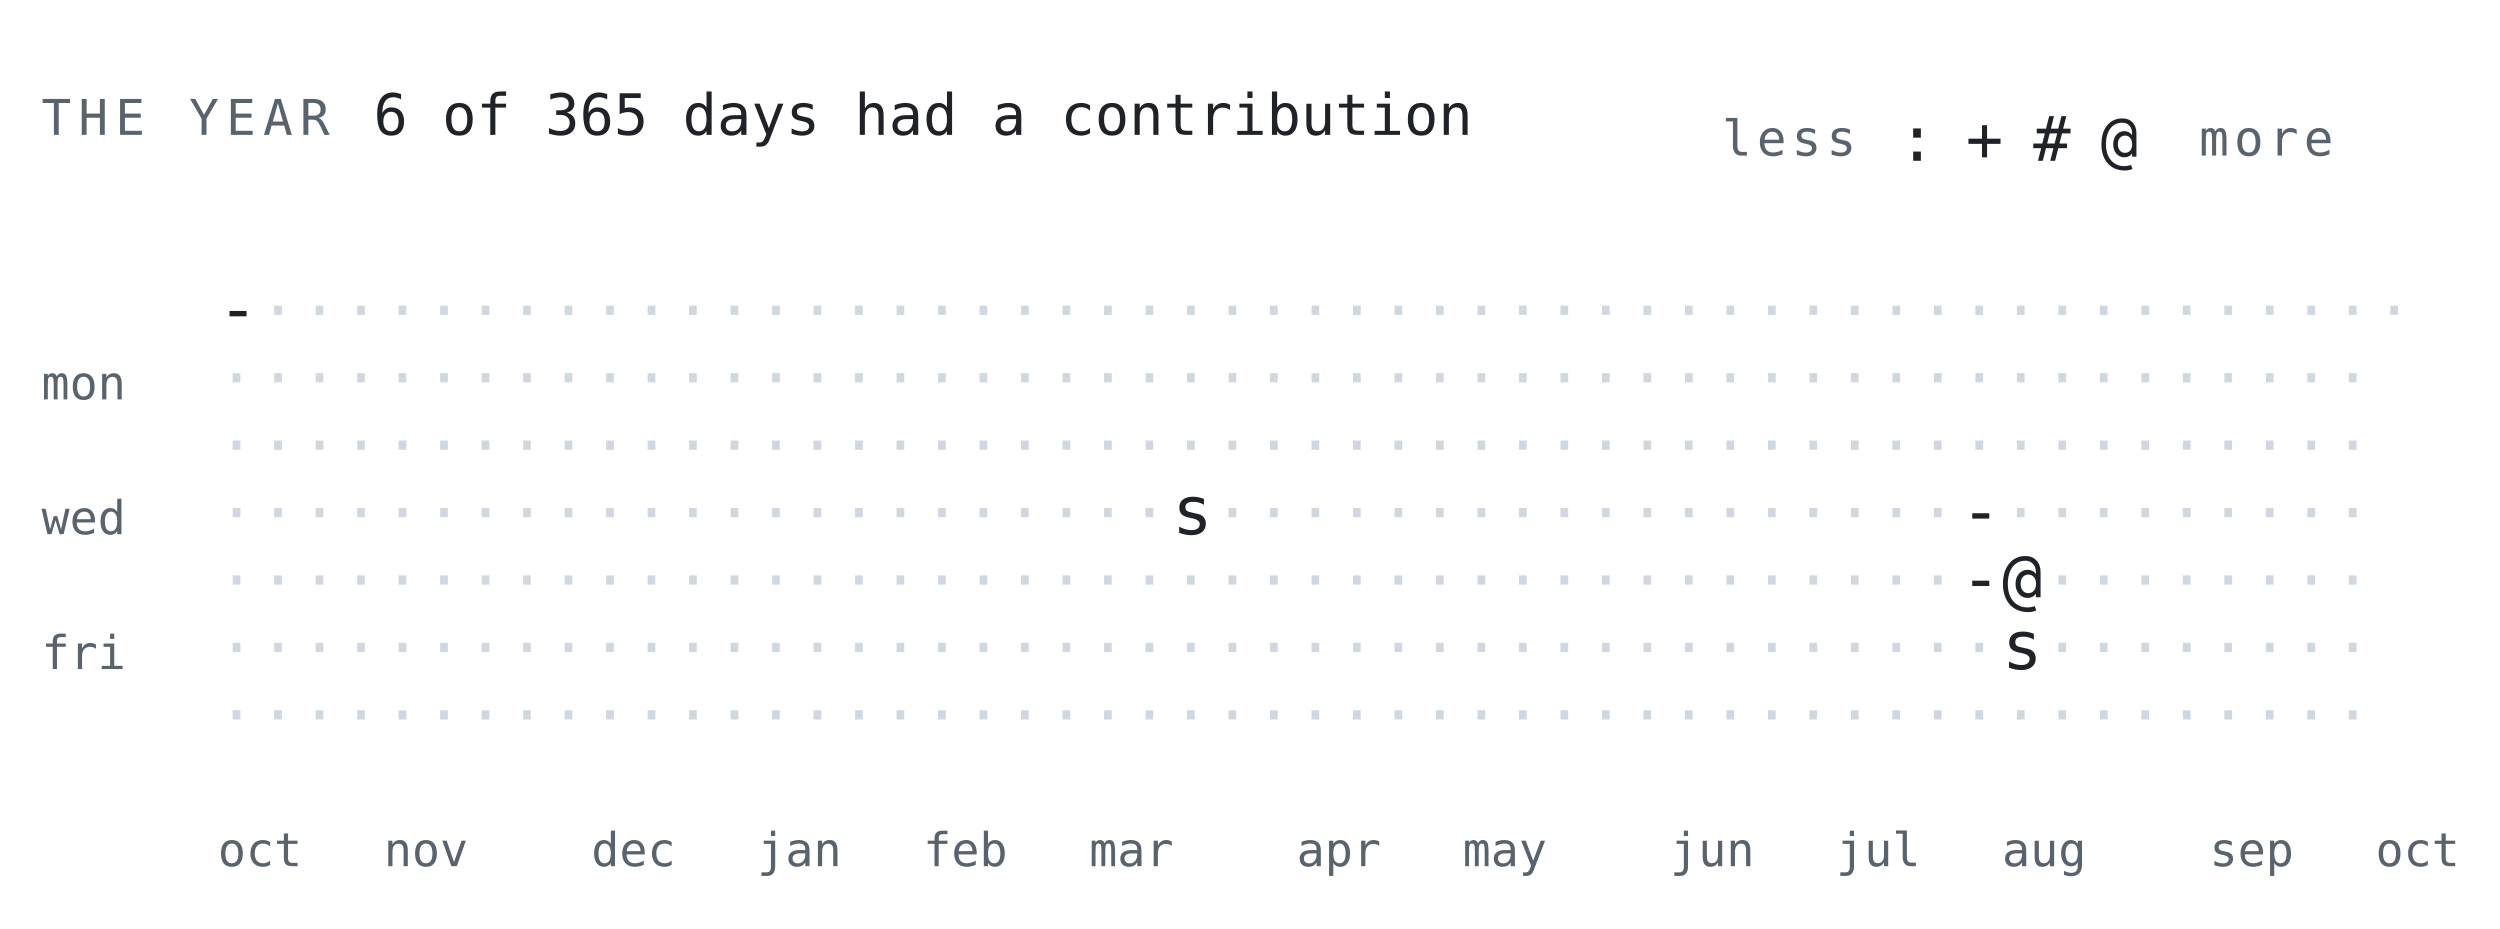
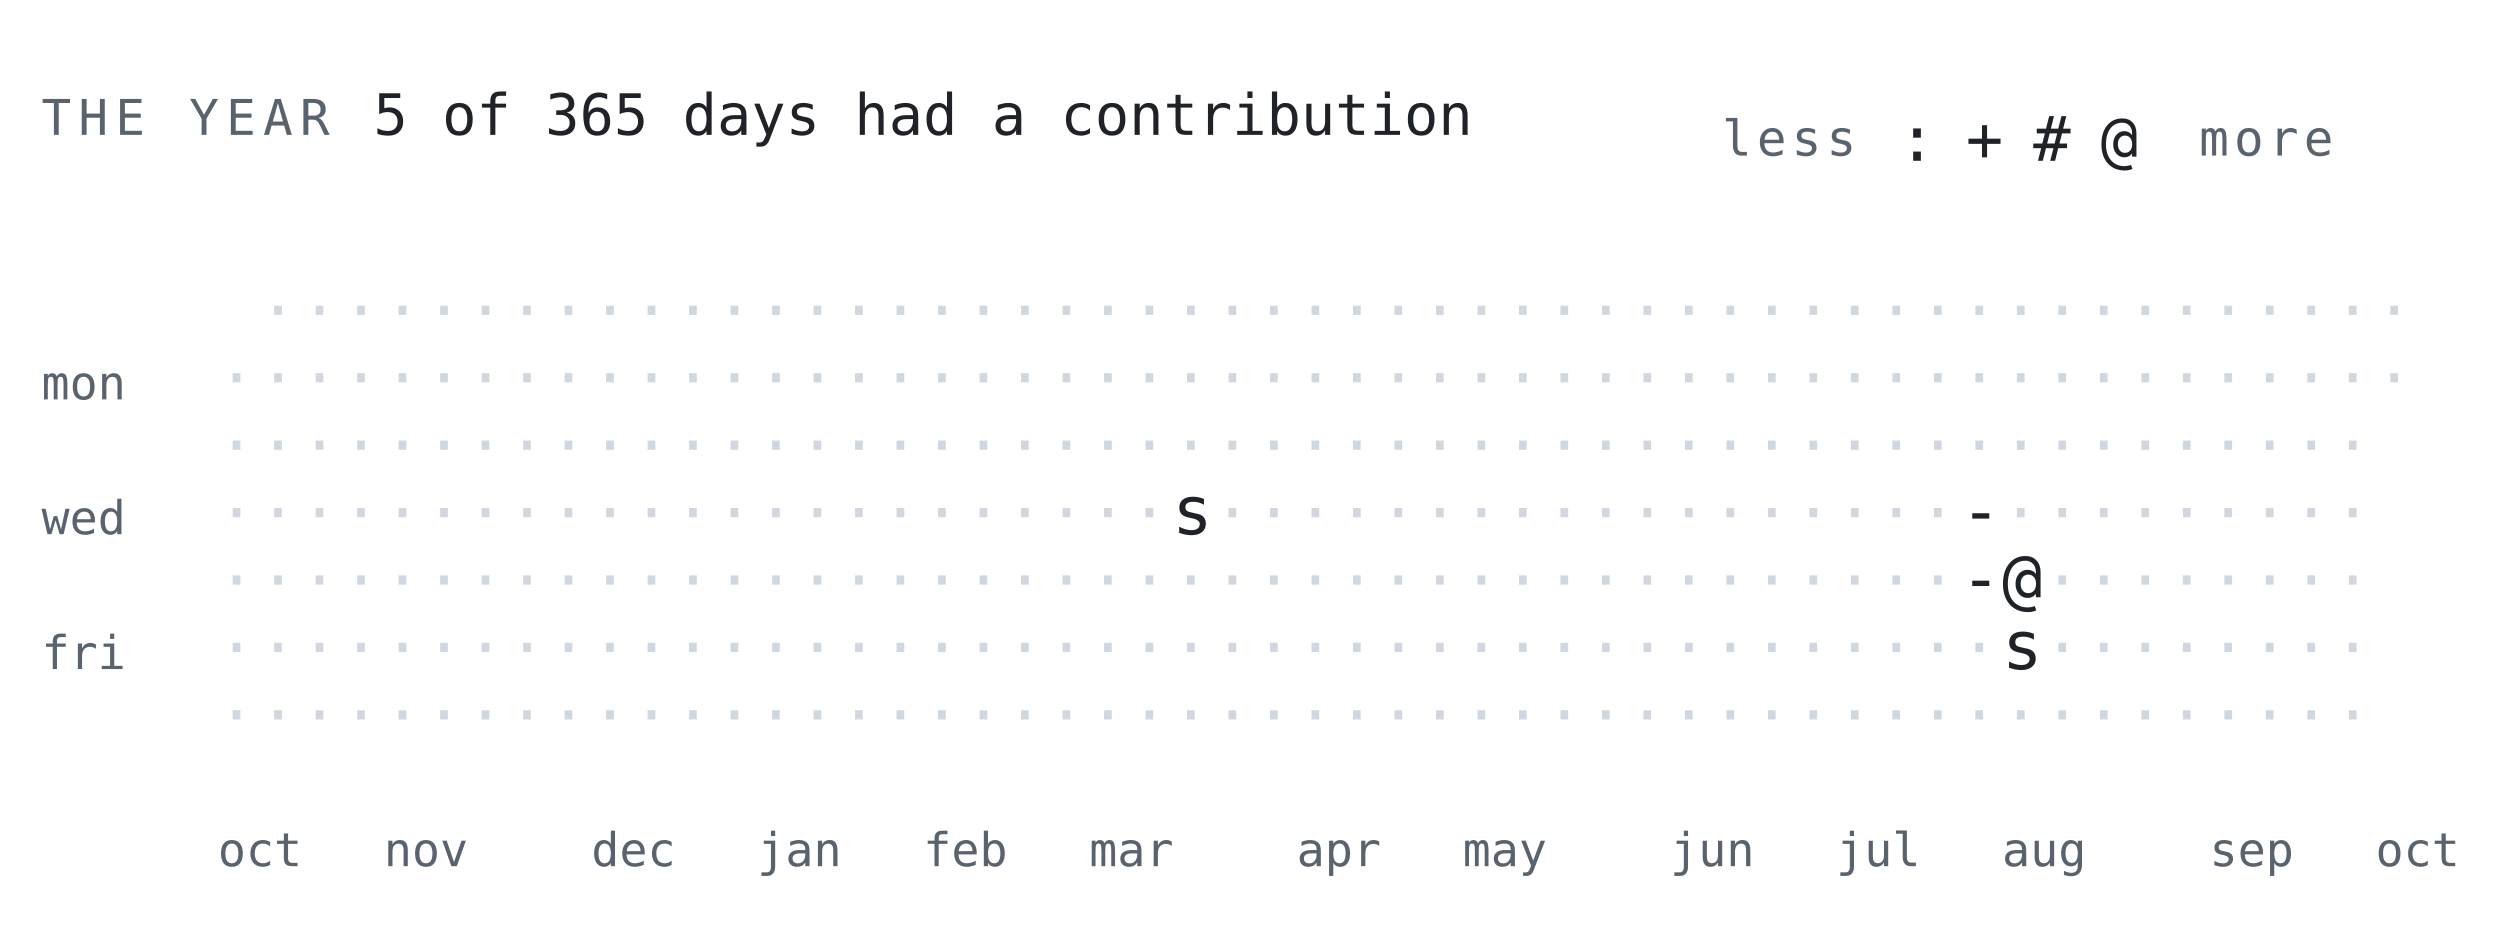
<svg xmlns="http://www.w3.org/2000/svg" viewBox="0 0 482 179" width="482" font-family="'JetBrains Mono', ui-monospace, SFMono-Regular, monospace">
  <style>
  .s{fill:#1f2328}  .m{fill:#59636e}  .t{fill:#d0d7de}
  .stk{stroke:#1f2328}  .trk{fill:#eaeef2}
  @media(prefers-color-scheme:dark){
    .s{fill:#e6edf3} .m{fill:#7d8590} .t{fill:#30363d}
    .stk{stroke:#e6edf3} .trk{fill:#21262d}
  }
</style>
  <rect fill="none" width="482" height="179" />
  <text class="m" x="8" y="26" font-size="9.5" letter-spacing="1.4">THE YEAR</text>
-   <text class="s" x="72" y="26" font-size="11">6 of 365 days had a contribution</text>
+   <text class="s" x="72" y="26" font-size="11">5 of 365 days had a contribution</text>
  <text class="m" x="332" y="30" font-size="9.5" letter-spacing="1">less</text>
  <text class="s" x="366" y="31" font-size="12">:</text>
  <text class="s" x="379" y="31" font-size="12">+</text>
  <text class="s" x="392" y="31" font-size="12">#</text>
  <text class="s" x="405" y="31" font-size="12">@</text>
  <text class="m" x="424" y="30" font-size="9.5" letter-spacing="1">more</text>
-   <text class="s" x="42.0" y="64.0" font-size="12.9" xml:space="preserve">-</text>
  <text class="t" x="42.0" y="77.0" font-size="12" xml:space="preserve">·</text>
  <text class="t" x="42.0" y="90.0" font-size="12" xml:space="preserve">·</text>
  <text class="t" x="42.0" y="103.0" font-size="12" xml:space="preserve">·</text>
  <text class="t" x="42.0" y="116.0" font-size="12" xml:space="preserve">·</text>
  <text class="t" x="42.0" y="129.0" font-size="12" xml:space="preserve">·</text>
  <text class="t" x="42.0" y="142.0" font-size="12" xml:space="preserve">·</text>
  <text class="t" x="50.0" y="64.0" font-size="12" xml:space="preserve">·</text>
  <text class="t" x="50.0" y="77.0" font-size="12" xml:space="preserve">·</text>
  <text class="t" x="50.0" y="90.0" font-size="12" xml:space="preserve">·</text>
  <text class="t" x="50.0" y="103.0" font-size="12" xml:space="preserve">·</text>
  <text class="t" x="50.0" y="116.0" font-size="12" xml:space="preserve">·</text>
  <text class="t" x="50.0" y="129.0" font-size="12" xml:space="preserve">·</text>
  <text class="t" x="50.0" y="142.0" font-size="12" xml:space="preserve">·</text>
  <text class="t" x="58.0" y="64.0" font-size="12" xml:space="preserve">·</text>
  <text class="t" x="58.0" y="77.0" font-size="12" xml:space="preserve">·</text>
  <text class="t" x="58.0" y="90.0" font-size="12" xml:space="preserve">·</text>
  <text class="t" x="58.0" y="103.0" font-size="12" xml:space="preserve">·</text>
  <text class="t" x="58.0" y="116.0" font-size="12" xml:space="preserve">·</text>
  <text class="t" x="58.0" y="129.0" font-size="12" xml:space="preserve">·</text>
  <text class="t" x="58.0" y="142.0" font-size="12" xml:space="preserve">·</text>
  <text class="t" x="66.0" y="64.0" font-size="12" xml:space="preserve">·</text>
  <text class="t" x="66.0" y="77.0" font-size="12" xml:space="preserve">·</text>
  <text class="t" x="66.0" y="90.0" font-size="12" xml:space="preserve">·</text>
  <text class="t" x="66.0" y="103.0" font-size="12" xml:space="preserve">·</text>
  <text class="t" x="66.0" y="116.0" font-size="12" xml:space="preserve">·</text>
  <text class="t" x="66.0" y="129.0" font-size="12" xml:space="preserve">·</text>
  <text class="t" x="66.0" y="142.0" font-size="12" xml:space="preserve">·</text>
  <text class="t" x="74.0" y="64.0" font-size="12" xml:space="preserve">·</text>
  <text class="t" x="74.0" y="77.0" font-size="12" xml:space="preserve">·</text>
  <text class="t" x="74.0" y="90.0" font-size="12" xml:space="preserve">·</text>
  <text class="t" x="74.0" y="103.0" font-size="12" xml:space="preserve">·</text>
  <text class="t" x="74.0" y="116.0" font-size="12" xml:space="preserve">·</text>
  <text class="t" x="74.0" y="129.0" font-size="12" xml:space="preserve">·</text>
  <text class="t" x="74.0" y="142.0" font-size="12" xml:space="preserve">·</text>
  <text class="t" x="82.0" y="64.0" font-size="12" xml:space="preserve">·</text>
  <text class="t" x="82.0" y="77.0" font-size="12" xml:space="preserve">·</text>
  <text class="t" x="82.0" y="90.0" font-size="12" xml:space="preserve">·</text>
  <text class="t" x="82.0" y="103.0" font-size="12" xml:space="preserve">·</text>
  <text class="t" x="82.0" y="116.0" font-size="12" xml:space="preserve">·</text>
  <text class="t" x="82.0" y="129.0" font-size="12" xml:space="preserve">·</text>
  <text class="t" x="82.0" y="142.0" font-size="12" xml:space="preserve">·</text>
  <text class="t" x="90.0" y="64.0" font-size="12" xml:space="preserve">·</text>
  <text class="t" x="90.0" y="77.0" font-size="12" xml:space="preserve">·</text>
  <text class="t" x="90.0" y="90.0" font-size="12" xml:space="preserve">·</text>
  <text class="t" x="90.0" y="103.0" font-size="12" xml:space="preserve">·</text>
  <text class="t" x="90.0" y="116.0" font-size="12" xml:space="preserve">·</text>
  <text class="t" x="90.0" y="129.0" font-size="12" xml:space="preserve">·</text>
  <text class="t" x="90.0" y="142.0" font-size="12" xml:space="preserve">·</text>
  <text class="t" x="98.0" y="64.0" font-size="12" xml:space="preserve">·</text>
  <text class="t" x="98.0" y="77.0" font-size="12" xml:space="preserve">·</text>
  <text class="t" x="98.0" y="90.0" font-size="12" xml:space="preserve">·</text>
  <text class="t" x="98.0" y="103.0" font-size="12" xml:space="preserve">·</text>
  <text class="t" x="98.0" y="116.0" font-size="12" xml:space="preserve">·</text>
  <text class="t" x="98.0" y="129.0" font-size="12" xml:space="preserve">·</text>
  <text class="t" x="98.0" y="142.0" font-size="12" xml:space="preserve">·</text>
  <text class="t" x="106.0" y="64.0" font-size="12" xml:space="preserve">·</text>
  <text class="t" x="106.0" y="77.0" font-size="12" xml:space="preserve">·</text>
  <text class="t" x="106.0" y="90.0" font-size="12" xml:space="preserve">·</text>
  <text class="t" x="106.0" y="103.0" font-size="12" xml:space="preserve">·</text>
  <text class="t" x="106.0" y="116.0" font-size="12" xml:space="preserve">·</text>
  <text class="t" x="106.0" y="129.0" font-size="12" xml:space="preserve">·</text>
  <text class="t" x="106.0" y="142.0" font-size="12" xml:space="preserve">·</text>
  <text class="t" x="114.0" y="64.0" font-size="12" xml:space="preserve">·</text>
  <text class="t" x="114.0" y="77.0" font-size="12" xml:space="preserve">·</text>
  <text class="t" x="114.0" y="90.0" font-size="12" xml:space="preserve">·</text>
  <text class="t" x="114.0" y="103.0" font-size="12" xml:space="preserve">·</text>
  <text class="t" x="114.0" y="116.0" font-size="12" xml:space="preserve">·</text>
  <text class="t" x="114.0" y="129.0" font-size="12" xml:space="preserve">·</text>
  <text class="t" x="114.0" y="142.0" font-size="12" xml:space="preserve">·</text>
  <text class="t" x="122.0" y="64.0" font-size="12" xml:space="preserve">·</text>
  <text class="t" x="122.0" y="77.0" font-size="12" xml:space="preserve">·</text>
  <text class="t" x="122.0" y="90.0" font-size="12" xml:space="preserve">·</text>
  <text class="t" x="122.0" y="103.0" font-size="12" xml:space="preserve">·</text>
  <text class="t" x="122.0" y="116.0" font-size="12" xml:space="preserve">·</text>
  <text class="t" x="122.0" y="129.0" font-size="12" xml:space="preserve">·</text>
  <text class="t" x="122.0" y="142.0" font-size="12" xml:space="preserve">·</text>
  <text class="t" x="130.0" y="64.0" font-size="12" xml:space="preserve">·</text>
  <text class="t" x="130.0" y="77.0" font-size="12" xml:space="preserve">·</text>
  <text class="t" x="130.0" y="90.0" font-size="12" xml:space="preserve">·</text>
  <text class="t" x="130.0" y="103.0" font-size="12" xml:space="preserve">·</text>
  <text class="t" x="130.0" y="116.0" font-size="12" xml:space="preserve">·</text>
  <text class="t" x="130.0" y="129.0" font-size="12" xml:space="preserve">·</text>
  <text class="t" x="130.0" y="142.0" font-size="12" xml:space="preserve">·</text>
  <text class="t" x="138.0" y="64.0" font-size="12" xml:space="preserve">·</text>
  <text class="t" x="138.0" y="77.0" font-size="12" xml:space="preserve">·</text>
  <text class="t" x="138.0" y="90.0" font-size="12" xml:space="preserve">·</text>
  <text class="t" x="138.0" y="103.0" font-size="12" xml:space="preserve">·</text>
  <text class="t" x="138.0" y="116.0" font-size="12" xml:space="preserve">·</text>
  <text class="t" x="138.0" y="129.0" font-size="12" xml:space="preserve">·</text>
  <text class="t" x="138.0" y="142.0" font-size="12" xml:space="preserve">·</text>
  <text class="t" x="146.0" y="64.0" font-size="12" xml:space="preserve">·</text>
  <text class="t" x="146.0" y="77.0" font-size="12" xml:space="preserve">·</text>
  <text class="t" x="146.0" y="90.0" font-size="12" xml:space="preserve">·</text>
  <text class="t" x="146.0" y="103.0" font-size="12" xml:space="preserve">·</text>
  <text class="t" x="146.0" y="116.0" font-size="12" xml:space="preserve">·</text>
  <text class="t" x="146.0" y="129.0" font-size="12" xml:space="preserve">·</text>
  <text class="t" x="146.0" y="142.0" font-size="12" xml:space="preserve">·</text>
  <text class="t" x="154.0" y="64.0" font-size="12" xml:space="preserve">·</text>
  <text class="t" x="154.0" y="77.0" font-size="12" xml:space="preserve">·</text>
  <text class="t" x="154.0" y="90.0" font-size="12" xml:space="preserve">·</text>
  <text class="t" x="154.0" y="103.0" font-size="12" xml:space="preserve">·</text>
  <text class="t" x="154.0" y="116.0" font-size="12" xml:space="preserve">·</text>
  <text class="t" x="154.0" y="129.0" font-size="12" xml:space="preserve">·</text>
  <text class="t" x="154.0" y="142.0" font-size="12" xml:space="preserve">·</text>
  <text class="t" x="162.0" y="64.0" font-size="12" xml:space="preserve">·</text>
  <text class="t" x="162.0" y="77.0" font-size="12" xml:space="preserve">·</text>
  <text class="t" x="162.0" y="90.0" font-size="12" xml:space="preserve">·</text>
  <text class="t" x="162.0" y="103.0" font-size="12" xml:space="preserve">·</text>
  <text class="t" x="162.0" y="116.0" font-size="12" xml:space="preserve">·</text>
  <text class="t" x="162.0" y="129.0" font-size="12" xml:space="preserve">·</text>
  <text class="t" x="162.0" y="142.0" font-size="12" xml:space="preserve">·</text>
  <text class="t" x="170.0" y="64.0" font-size="12" xml:space="preserve">·</text>
  <text class="t" x="170.0" y="77.0" font-size="12" xml:space="preserve">·</text>
  <text class="t" x="170.0" y="90.0" font-size="12" xml:space="preserve">·</text>
  <text class="t" x="170.0" y="103.0" font-size="12" xml:space="preserve">·</text>
  <text class="t" x="170.0" y="116.0" font-size="12" xml:space="preserve">·</text>
  <text class="t" x="170.0" y="129.0" font-size="12" xml:space="preserve">·</text>
  <text class="t" x="170.0" y="142.0" font-size="12" xml:space="preserve">·</text>
  <text class="t" x="178.0" y="64.0" font-size="12" xml:space="preserve">·</text>
  <text class="t" x="178.0" y="77.0" font-size="12" xml:space="preserve">·</text>
  <text class="t" x="178.0" y="90.0" font-size="12" xml:space="preserve">·</text>
  <text class="t" x="178.0" y="103.0" font-size="12" xml:space="preserve">·</text>
  <text class="t" x="178.0" y="116.0" font-size="12" xml:space="preserve">·</text>
  <text class="t" x="178.0" y="129.0" font-size="12" xml:space="preserve">·</text>
  <text class="t" x="178.0" y="142.0" font-size="12" xml:space="preserve">·</text>
  <text class="t" x="186.0" y="64.0" font-size="12" xml:space="preserve">·</text>
  <text class="t" x="186.0" y="77.0" font-size="12" xml:space="preserve">·</text>
  <text class="t" x="186.0" y="90.0" font-size="12" xml:space="preserve">·</text>
  <text class="t" x="186.0" y="103.0" font-size="12" xml:space="preserve">·</text>
  <text class="t" x="186.0" y="116.0" font-size="12" xml:space="preserve">·</text>
  <text class="t" x="186.0" y="129.0" font-size="12" xml:space="preserve">·</text>
  <text class="t" x="186.0" y="142.0" font-size="12" xml:space="preserve">·</text>
  <text class="t" x="194.0" y="64.0" font-size="12" xml:space="preserve">·</text>
  <text class="t" x="194.0" y="77.0" font-size="12" xml:space="preserve">·</text>
  <text class="t" x="194.0" y="90.0" font-size="12" xml:space="preserve">·</text>
  <text class="t" x="194.0" y="103.0" font-size="12" xml:space="preserve">·</text>
  <text class="t" x="194.0" y="116.0" font-size="12" xml:space="preserve">·</text>
  <text class="t" x="194.0" y="129.0" font-size="12" xml:space="preserve">·</text>
  <text class="t" x="194.0" y="142.0" font-size="12" xml:space="preserve">·</text>
  <text class="t" x="202.0" y="64.0" font-size="12" xml:space="preserve">·</text>
  <text class="t" x="202.0" y="77.0" font-size="12" xml:space="preserve">·</text>
  <text class="t" x="202.0" y="90.0" font-size="12" xml:space="preserve">·</text>
  <text class="t" x="202.0" y="103.0" font-size="12" xml:space="preserve">·</text>
  <text class="t" x="202.0" y="116.0" font-size="12" xml:space="preserve">·</text>
  <text class="t" x="202.0" y="129.0" font-size="12" xml:space="preserve">·</text>
  <text class="t" x="202.0" y="142.0" font-size="12" xml:space="preserve">·</text>
  <text class="t" x="210.0" y="64.0" font-size="12" xml:space="preserve">·</text>
  <text class="t" x="210.0" y="77.0" font-size="12" xml:space="preserve">·</text>
  <text class="t" x="210.0" y="90.0" font-size="12" xml:space="preserve">·</text>
  <text class="t" x="210.0" y="103.0" font-size="12" xml:space="preserve">·</text>
  <text class="t" x="210.0" y="116.0" font-size="12" xml:space="preserve">·</text>
  <text class="t" x="210.0" y="129.0" font-size="12" xml:space="preserve">·</text>
  <text class="t" x="210.0" y="142.0" font-size="12" xml:space="preserve">·</text>
  <text class="t" x="218.0" y="64.0" font-size="12" xml:space="preserve">·</text>
  <text class="t" x="218.0" y="77.0" font-size="12" xml:space="preserve">·</text>
  <text class="t" x="218.0" y="90.0" font-size="12" xml:space="preserve">·</text>
  <text class="t" x="218.0" y="103.0" font-size="12" xml:space="preserve">·</text>
  <text class="t" x="218.0" y="116.0" font-size="12" xml:space="preserve">·</text>
  <text class="t" x="218.0" y="129.0" font-size="12" xml:space="preserve">·</text>
  <text class="t" x="218.0" y="142.0" font-size="12" xml:space="preserve">·</text>
  <text class="t" x="226.0" y="64.0" font-size="12" xml:space="preserve">·</text>
  <text class="t" x="226.0" y="77.0" font-size="12" xml:space="preserve">·</text>
  <text class="t" x="226.0" y="90.0" font-size="12" xml:space="preserve">·</text>
  <text class="s" x="226.0" y="103.0" font-size="12.9" xml:space="preserve">s</text>
  <text class="t" x="226.0" y="116.0" font-size="12" xml:space="preserve">·</text>
  <text class="t" x="226.0" y="129.0" font-size="12" xml:space="preserve">·</text>
  <text class="t" x="226.0" y="142.0" font-size="12" xml:space="preserve">·</text>
  <text class="t" x="234.0" y="64.0" font-size="12" xml:space="preserve">·</text>
  <text class="t" x="234.0" y="77.0" font-size="12" xml:space="preserve">·</text>
  <text class="t" x="234.0" y="90.0" font-size="12" xml:space="preserve">·</text>
  <text class="t" x="234.0" y="103.0" font-size="12" xml:space="preserve">·</text>
  <text class="t" x="234.0" y="116.0" font-size="12" xml:space="preserve">·</text>
  <text class="t" x="234.0" y="129.0" font-size="12" xml:space="preserve">·</text>
  <text class="t" x="234.0" y="142.0" font-size="12" xml:space="preserve">·</text>
  <text class="t" x="242.0" y="64.0" font-size="12" xml:space="preserve">·</text>
  <text class="t" x="242.0" y="77.0" font-size="12" xml:space="preserve">·</text>
  <text class="t" x="242.0" y="90.0" font-size="12" xml:space="preserve">·</text>
  <text class="t" x="242.0" y="103.0" font-size="12" xml:space="preserve">·</text>
  <text class="t" x="242.0" y="116.0" font-size="12" xml:space="preserve">·</text>
  <text class="t" x="242.0" y="129.0" font-size="12" xml:space="preserve">·</text>
  <text class="t" x="242.0" y="142.0" font-size="12" xml:space="preserve">·</text>
  <text class="t" x="250.0" y="64.0" font-size="12" xml:space="preserve">·</text>
  <text class="t" x="250.0" y="77.0" font-size="12" xml:space="preserve">·</text>
  <text class="t" x="250.0" y="90.0" font-size="12" xml:space="preserve">·</text>
  <text class="t" x="250.0" y="103.0" font-size="12" xml:space="preserve">·</text>
  <text class="t" x="250.0" y="116.0" font-size="12" xml:space="preserve">·</text>
  <text class="t" x="250.0" y="129.0" font-size="12" xml:space="preserve">·</text>
  <text class="t" x="250.0" y="142.0" font-size="12" xml:space="preserve">·</text>
  <text class="t" x="258.0" y="64.0" font-size="12" xml:space="preserve">·</text>
  <text class="t" x="258.0" y="77.0" font-size="12" xml:space="preserve">·</text>
  <text class="t" x="258.0" y="90.0" font-size="12" xml:space="preserve">·</text>
  <text class="t" x="258.0" y="103.0" font-size="12" xml:space="preserve">·</text>
  <text class="t" x="258.0" y="116.0" font-size="12" xml:space="preserve">·</text>
  <text class="t" x="258.0" y="129.0" font-size="12" xml:space="preserve">·</text>
  <text class="t" x="258.0" y="142.0" font-size="12" xml:space="preserve">·</text>
  <text class="t" x="266.0" y="64.0" font-size="12" xml:space="preserve">·</text>
  <text class="t" x="266.0" y="77.0" font-size="12" xml:space="preserve">·</text>
  <text class="t" x="266.0" y="90.0" font-size="12" xml:space="preserve">·</text>
  <text class="t" x="266.0" y="103.0" font-size="12" xml:space="preserve">·</text>
  <text class="t" x="266.0" y="116.0" font-size="12" xml:space="preserve">·</text>
  <text class="t" x="266.0" y="129.0" font-size="12" xml:space="preserve">·</text>
  <text class="t" x="266.0" y="142.0" font-size="12" xml:space="preserve">·</text>
  <text class="t" x="274.0" y="64.0" font-size="12" xml:space="preserve">·</text>
  <text class="t" x="274.0" y="77.0" font-size="12" xml:space="preserve">·</text>
  <text class="t" x="274.0" y="90.0" font-size="12" xml:space="preserve">·</text>
  <text class="t" x="274.0" y="103.0" font-size="12" xml:space="preserve">·</text>
  <text class="t" x="274.0" y="116.0" font-size="12" xml:space="preserve">·</text>
  <text class="t" x="274.0" y="129.0" font-size="12" xml:space="preserve">·</text>
  <text class="t" x="274.0" y="142.0" font-size="12" xml:space="preserve">·</text>
  <text class="t" x="282.0" y="64.0" font-size="12" xml:space="preserve">·</text>
  <text class="t" x="282.0" y="77.0" font-size="12" xml:space="preserve">·</text>
  <text class="t" x="282.0" y="90.0" font-size="12" xml:space="preserve">·</text>
  <text class="t" x="282.0" y="103.0" font-size="12" xml:space="preserve">·</text>
  <text class="t" x="282.0" y="116.0" font-size="12" xml:space="preserve">·</text>
  <text class="t" x="282.0" y="129.0" font-size="12" xml:space="preserve">·</text>
  <text class="t" x="282.0" y="142.0" font-size="12" xml:space="preserve">·</text>
  <text class="t" x="290.0" y="64.0" font-size="12" xml:space="preserve">·</text>
  <text class="t" x="290.0" y="77.0" font-size="12" xml:space="preserve">·</text>
  <text class="t" x="290.0" y="90.0" font-size="12" xml:space="preserve">·</text>
  <text class="t" x="290.0" y="103.0" font-size="12" xml:space="preserve">·</text>
  <text class="t" x="290.0" y="116.0" font-size="12" xml:space="preserve">·</text>
  <text class="t" x="290.0" y="129.0" font-size="12" xml:space="preserve">·</text>
  <text class="t" x="290.0" y="142.0" font-size="12" xml:space="preserve">·</text>
  <text class="t" x="298.0" y="64.0" font-size="12" xml:space="preserve">·</text>
  <text class="t" x="298.0" y="77.0" font-size="12" xml:space="preserve">·</text>
  <text class="t" x="298.0" y="90.0" font-size="12" xml:space="preserve">·</text>
  <text class="t" x="298.0" y="103.0" font-size="12" xml:space="preserve">·</text>
  <text class="t" x="298.0" y="116.0" font-size="12" xml:space="preserve">·</text>
  <text class="t" x="298.0" y="129.0" font-size="12" xml:space="preserve">·</text>
  <text class="t" x="298.0" y="142.0" font-size="12" xml:space="preserve">·</text>
  <text class="t" x="306.0" y="64.0" font-size="12" xml:space="preserve">·</text>
  <text class="t" x="306.0" y="77.0" font-size="12" xml:space="preserve">·</text>
  <text class="t" x="306.0" y="90.0" font-size="12" xml:space="preserve">·</text>
  <text class="t" x="306.0" y="103.0" font-size="12" xml:space="preserve">·</text>
  <text class="t" x="306.0" y="116.0" font-size="12" xml:space="preserve">·</text>
  <text class="t" x="306.0" y="129.0" font-size="12" xml:space="preserve">·</text>
  <text class="t" x="306.0" y="142.0" font-size="12" xml:space="preserve">·</text>
  <text class="t" x="314.0" y="64.0" font-size="12" xml:space="preserve">·</text>
  <text class="t" x="314.0" y="77.0" font-size="12" xml:space="preserve">·</text>
  <text class="t" x="314.0" y="90.0" font-size="12" xml:space="preserve">·</text>
  <text class="t" x="314.0" y="103.0" font-size="12" xml:space="preserve">·</text>
  <text class="t" x="314.0" y="116.0" font-size="12" xml:space="preserve">·</text>
  <text class="t" x="314.0" y="129.0" font-size="12" xml:space="preserve">·</text>
  <text class="t" x="314.0" y="142.0" font-size="12" xml:space="preserve">·</text>
  <text class="t" x="322.0" y="64.0" font-size="12" xml:space="preserve">·</text>
  <text class="t" x="322.0" y="77.0" font-size="12" xml:space="preserve">·</text>
  <text class="t" x="322.0" y="90.0" font-size="12" xml:space="preserve">·</text>
  <text class="t" x="322.0" y="103.0" font-size="12" xml:space="preserve">·</text>
  <text class="t" x="322.0" y="116.0" font-size="12" xml:space="preserve">·</text>
  <text class="t" x="322.0" y="129.0" font-size="12" xml:space="preserve">·</text>
  <text class="t" x="322.0" y="142.0" font-size="12" xml:space="preserve">·</text>
  <text class="t" x="330.0" y="64.0" font-size="12" xml:space="preserve">·</text>
  <text class="t" x="330.0" y="77.0" font-size="12" xml:space="preserve">·</text>
  <text class="t" x="330.0" y="90.0" font-size="12" xml:space="preserve">·</text>
  <text class="t" x="330.0" y="103.0" font-size="12" xml:space="preserve">·</text>
  <text class="t" x="330.0" y="116.0" font-size="12" xml:space="preserve">·</text>
  <text class="t" x="330.0" y="129.0" font-size="12" xml:space="preserve">·</text>
  <text class="t" x="330.0" y="142.0" font-size="12" xml:space="preserve">·</text>
  <text class="t" x="338.0" y="64.0" font-size="12" xml:space="preserve">·</text>
  <text class="t" x="338.0" y="77.0" font-size="12" xml:space="preserve">·</text>
  <text class="t" x="338.0" y="90.0" font-size="12" xml:space="preserve">·</text>
  <text class="t" x="338.0" y="103.0" font-size="12" xml:space="preserve">·</text>
  <text class="t" x="338.0" y="116.0" font-size="12" xml:space="preserve">·</text>
  <text class="t" x="338.0" y="129.0" font-size="12" xml:space="preserve">·</text>
  <text class="t" x="338.0" y="142.0" font-size="12" xml:space="preserve">·</text>
  <text class="t" x="346.0" y="64.0" font-size="12" xml:space="preserve">·</text>
  <text class="t" x="346.0" y="77.0" font-size="12" xml:space="preserve">·</text>
  <text class="t" x="346.0" y="90.0" font-size="12" xml:space="preserve">·</text>
  <text class="t" x="346.0" y="103.0" font-size="12" xml:space="preserve">·</text>
  <text class="t" x="346.0" y="116.0" font-size="12" xml:space="preserve">·</text>
  <text class="t" x="346.0" y="129.0" font-size="12" xml:space="preserve">·</text>
  <text class="t" x="346.0" y="142.0" font-size="12" xml:space="preserve">·</text>
  <text class="t" x="354.0" y="64.0" font-size="12" xml:space="preserve">·</text>
  <text class="t" x="354.0" y="77.0" font-size="12" xml:space="preserve">·</text>
  <text class="t" x="354.0" y="90.0" font-size="12" xml:space="preserve">·</text>
  <text class="t" x="354.0" y="103.0" font-size="12" xml:space="preserve">·</text>
  <text class="t" x="354.0" y="116.0" font-size="12" xml:space="preserve">·</text>
  <text class="t" x="354.0" y="129.0" font-size="12" xml:space="preserve">·</text>
  <text class="t" x="354.0" y="142.0" font-size="12" xml:space="preserve">·</text>
  <text class="t" x="362.0" y="64.0" font-size="12" xml:space="preserve">·</text>
  <text class="t" x="362.0" y="77.0" font-size="12" xml:space="preserve">·</text>
  <text class="t" x="362.0" y="90.0" font-size="12" xml:space="preserve">·</text>
  <text class="t" x="362.0" y="103.0" font-size="12" xml:space="preserve">·</text>
  <text class="t" x="362.0" y="116.0" font-size="12" xml:space="preserve">·</text>
  <text class="t" x="362.0" y="129.0" font-size="12" xml:space="preserve">·</text>
  <text class="t" x="362.0" y="142.0" font-size="12" xml:space="preserve">·</text>
  <text class="t" x="370.0" y="64.0" font-size="12" xml:space="preserve">·</text>
  <text class="t" x="370.0" y="77.0" font-size="12" xml:space="preserve">·</text>
  <text class="t" x="370.0" y="90.0" font-size="12" xml:space="preserve">·</text>
  <text class="t" x="370.0" y="103.0" font-size="12" xml:space="preserve">·</text>
  <text class="t" x="370.0" y="116.0" font-size="12" xml:space="preserve">·</text>
  <text class="t" x="370.0" y="129.0" font-size="12" xml:space="preserve">·</text>
  <text class="t" x="370.0" y="142.0" font-size="12" xml:space="preserve">·</text>
  <text class="t" x="378.0" y="64.0" font-size="12" xml:space="preserve">·</text>
  <text class="t" x="378.0" y="77.0" font-size="12" xml:space="preserve">·</text>
  <text class="t" x="378.0" y="90.0" font-size="12" xml:space="preserve">·</text>
  <text class="s" x="378.0" y="103.0" font-size="12.9" xml:space="preserve">-</text>
  <text class="s" x="378.0" y="116.0" font-size="12.9" xml:space="preserve">-</text>
  <text class="t" x="378.0" y="129.0" font-size="12" xml:space="preserve">·</text>
  <text class="t" x="378.0" y="142.0" font-size="12" xml:space="preserve">·</text>
  <text class="t" x="386.0" y="64.0" font-size="12" xml:space="preserve">·</text>
  <text class="t" x="386.0" y="77.0" font-size="12" xml:space="preserve">·</text>
  <text class="t" x="386.0" y="90.0" font-size="12" xml:space="preserve">·</text>
  <text class="t" x="386.0" y="103.0" font-size="12" xml:space="preserve">·</text>
  <text class="s" x="386.0" y="116.0" font-size="12.9" xml:space="preserve">@</text>
  <text class="s" x="386.0" y="129.0" font-size="12.9" xml:space="preserve">s</text>
  <text class="t" x="386.0" y="142.0" font-size="12" xml:space="preserve">·</text>
  <text class="t" x="394.0" y="64.0" font-size="12" xml:space="preserve">·</text>
  <text class="t" x="394.0" y="77.0" font-size="12" xml:space="preserve">·</text>
  <text class="t" x="394.0" y="90.0" font-size="12" xml:space="preserve">·</text>
  <text class="t" x="394.0" y="103.0" font-size="12" xml:space="preserve">·</text>
  <text class="t" x="394.0" y="116.0" font-size="12" xml:space="preserve">·</text>
  <text class="t" x="394.0" y="129.0" font-size="12" xml:space="preserve">·</text>
  <text class="t" x="394.0" y="142.0" font-size="12" xml:space="preserve">·</text>
  <text class="t" x="402.0" y="64.0" font-size="12" xml:space="preserve">·</text>
  <text class="t" x="402.0" y="77.0" font-size="12" xml:space="preserve">·</text>
  <text class="t" x="402.0" y="90.0" font-size="12" xml:space="preserve">·</text>
  <text class="t" x="402.0" y="103.0" font-size="12" xml:space="preserve">·</text>
  <text class="t" x="402.0" y="116.0" font-size="12" xml:space="preserve">·</text>
  <text class="t" x="402.0" y="129.0" font-size="12" xml:space="preserve">·</text>
  <text class="t" x="402.0" y="142.0" font-size="12" xml:space="preserve">·</text>
  <text class="t" x="410.0" y="64.0" font-size="12" xml:space="preserve">·</text>
  <text class="t" x="410.0" y="77.0" font-size="12" xml:space="preserve">·</text>
  <text class="t" x="410.0" y="90.0" font-size="12" xml:space="preserve">·</text>
  <text class="t" x="410.0" y="103.0" font-size="12" xml:space="preserve">·</text>
  <text class="t" x="410.0" y="116.0" font-size="12" xml:space="preserve">·</text>
  <text class="t" x="410.0" y="129.0" font-size="12" xml:space="preserve">·</text>
  <text class="t" x="410.0" y="142.0" font-size="12" xml:space="preserve">·</text>
  <text class="t" x="418.0" y="64.0" font-size="12" xml:space="preserve">·</text>
  <text class="t" x="418.0" y="77.0" font-size="12" xml:space="preserve">·</text>
  <text class="t" x="418.0" y="90.0" font-size="12" xml:space="preserve">·</text>
  <text class="t" x="418.0" y="103.0" font-size="12" xml:space="preserve">·</text>
  <text class="t" x="418.0" y="116.0" font-size="12" xml:space="preserve">·</text>
  <text class="t" x="418.0" y="129.0" font-size="12" xml:space="preserve">·</text>
  <text class="t" x="418.0" y="142.0" font-size="12" xml:space="preserve">·</text>
  <text class="t" x="426.0" y="64.0" font-size="12" xml:space="preserve">·</text>
  <text class="t" x="426.0" y="77.0" font-size="12" xml:space="preserve">·</text>
  <text class="t" x="426.0" y="90.0" font-size="12" xml:space="preserve">·</text>
  <text class="t" x="426.0" y="103.0" font-size="12" xml:space="preserve">·</text>
  <text class="t" x="426.0" y="116.0" font-size="12" xml:space="preserve">·</text>
  <text class="t" x="426.0" y="129.0" font-size="12" xml:space="preserve">·</text>
  <text class="t" x="426.0" y="142.0" font-size="12" xml:space="preserve">·</text>
  <text class="t" x="434.0" y="64.0" font-size="12" xml:space="preserve">·</text>
  <text class="t" x="434.0" y="77.0" font-size="12" xml:space="preserve">·</text>
  <text class="t" x="434.0" y="90.0" font-size="12" xml:space="preserve">·</text>
  <text class="t" x="434.0" y="103.0" font-size="12" xml:space="preserve">·</text>
  <text class="t" x="434.0" y="116.0" font-size="12" xml:space="preserve">·</text>
  <text class="t" x="434.0" y="129.0" font-size="12" xml:space="preserve">·</text>
  <text class="t" x="434.0" y="142.0" font-size="12" xml:space="preserve">·</text>
  <text class="t" x="442.0" y="64.0" font-size="12" xml:space="preserve">·</text>
  <text class="t" x="442.0" y="77.0" font-size="12" xml:space="preserve">·</text>
  <text class="t" x="442.0" y="90.0" font-size="12" xml:space="preserve">·</text>
  <text class="t" x="442.0" y="103.0" font-size="12" xml:space="preserve">·</text>
  <text class="t" x="442.0" y="116.0" font-size="12" xml:space="preserve">·</text>
  <text class="t" x="442.0" y="129.0" font-size="12" xml:space="preserve">·</text>
  <text class="t" x="442.0" y="142.0" font-size="12" xml:space="preserve">·</text>
  <text class="t" x="450.0" y="64.0" font-size="12" xml:space="preserve">·</text>
  <text class="t" x="450.0" y="77.0" font-size="12" xml:space="preserve">·</text>
  <text class="t" x="450.0" y="90.0" font-size="12" xml:space="preserve">·</text>
  <text class="t" x="450.0" y="103.0" font-size="12" xml:space="preserve">·</text>
  <text class="t" x="450.0" y="116.0" font-size="12" xml:space="preserve">·</text>
  <text class="t" x="450.0" y="129.0" font-size="12" xml:space="preserve">·</text>
  <text class="t" x="450.0" y="142.0" font-size="12" xml:space="preserve">·</text>
  <text class="t" x="458.0" y="64.0" font-size="12" xml:space="preserve">·</text>
+   <text class="t" x="458.0" y="77.0" font-size="12" xml:space="preserve">·</text>
  <text class="m" x="8" y="77.0" font-size="9">mon</text>
  <text class="m" x="8" y="103.0" font-size="9">wed</text>
  <text class="m" x="8" y="129.0" font-size="9">fri</text>
  <text class="m" x="42.0" y="167.0" font-size="9">oct</text>
  <text class="m" x="74.0" y="167.0" font-size="9">nov</text>
  <text class="m" x="114.0" y="167.0" font-size="9">dec</text>
  <text class="m" x="146.0" y="167.0" font-size="9">jan</text>
  <text class="m" x="178.0" y="167.0" font-size="9">feb</text>
  <text class="m" x="210.0" y="167.0" font-size="9">mar</text>
  <text class="m" x="250.0" y="167.0" font-size="9">apr</text>
  <text class="m" x="282.0" y="167.0" font-size="9">may</text>
  <text class="m" x="322.0" y="167.0" font-size="9">jun</text>
  <text class="m" x="354.0" y="167.0" font-size="9">jul</text>
  <text class="m" x="386.0" y="167.0" font-size="9">aug</text>
  <text class="m" x="426.0" y="167.0" font-size="9">sep</text>
  <text class="m" x="458.0" y="167.0" font-size="9">oct</text>
</svg>
